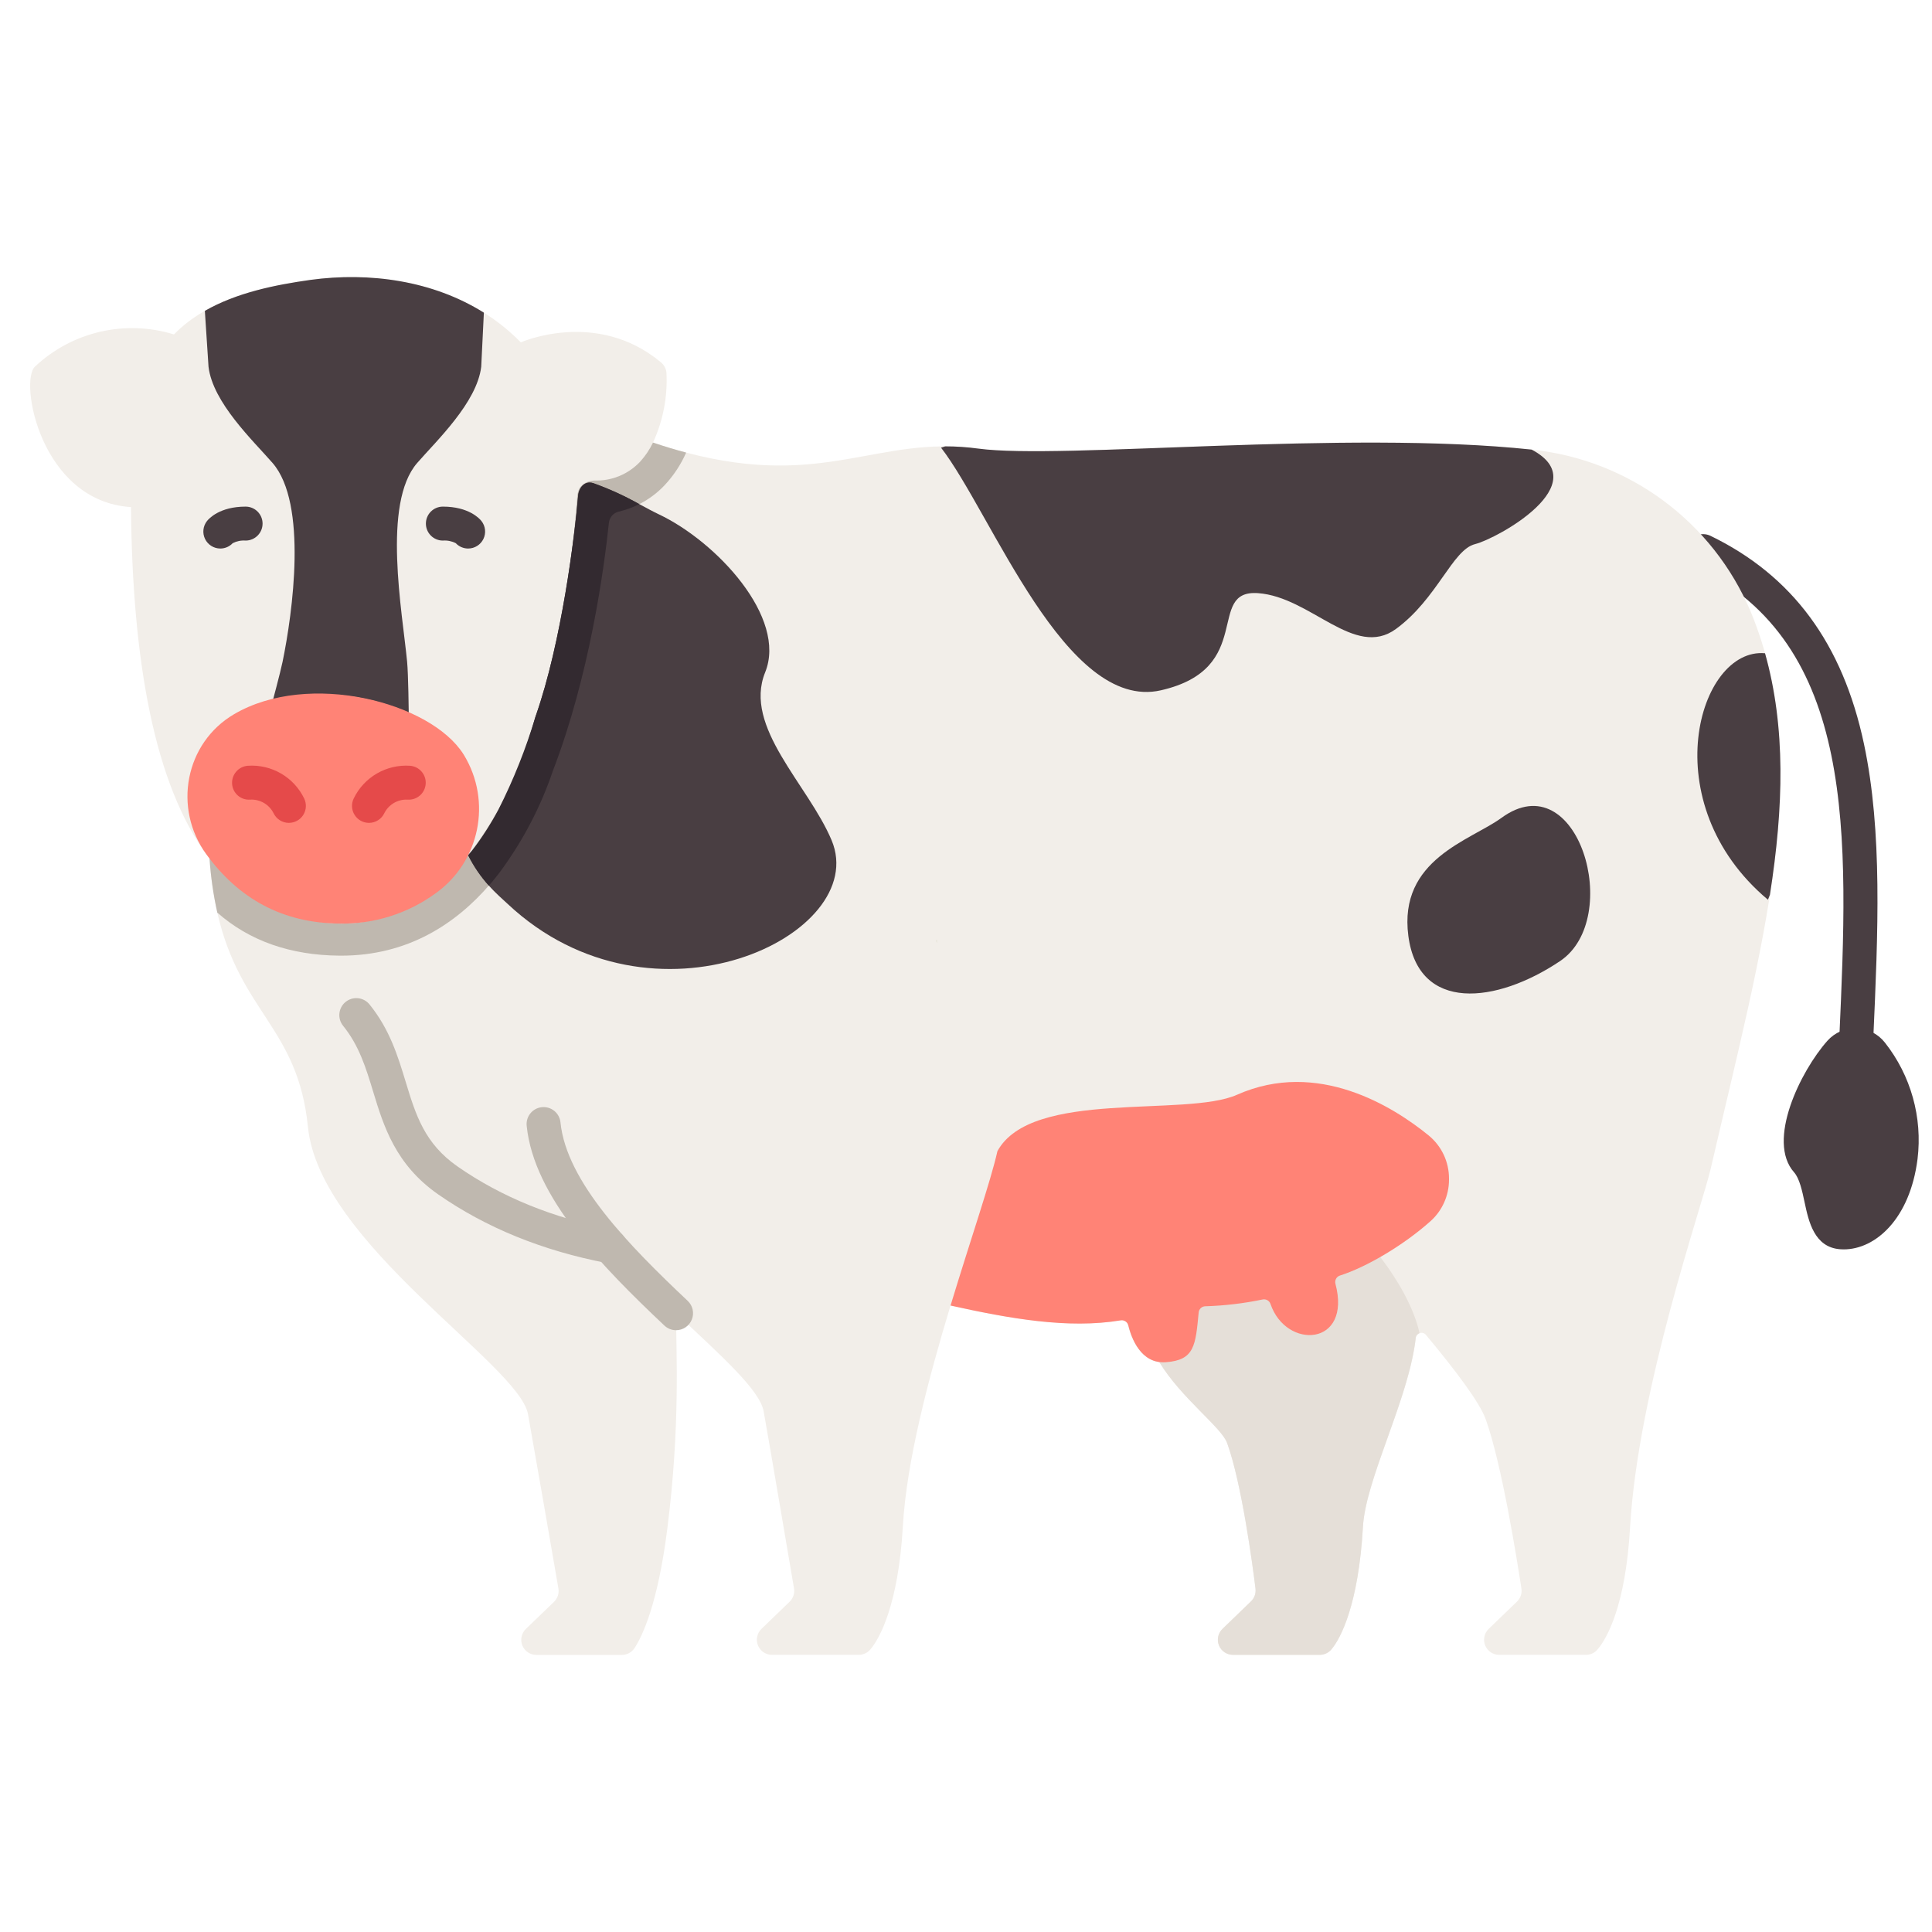
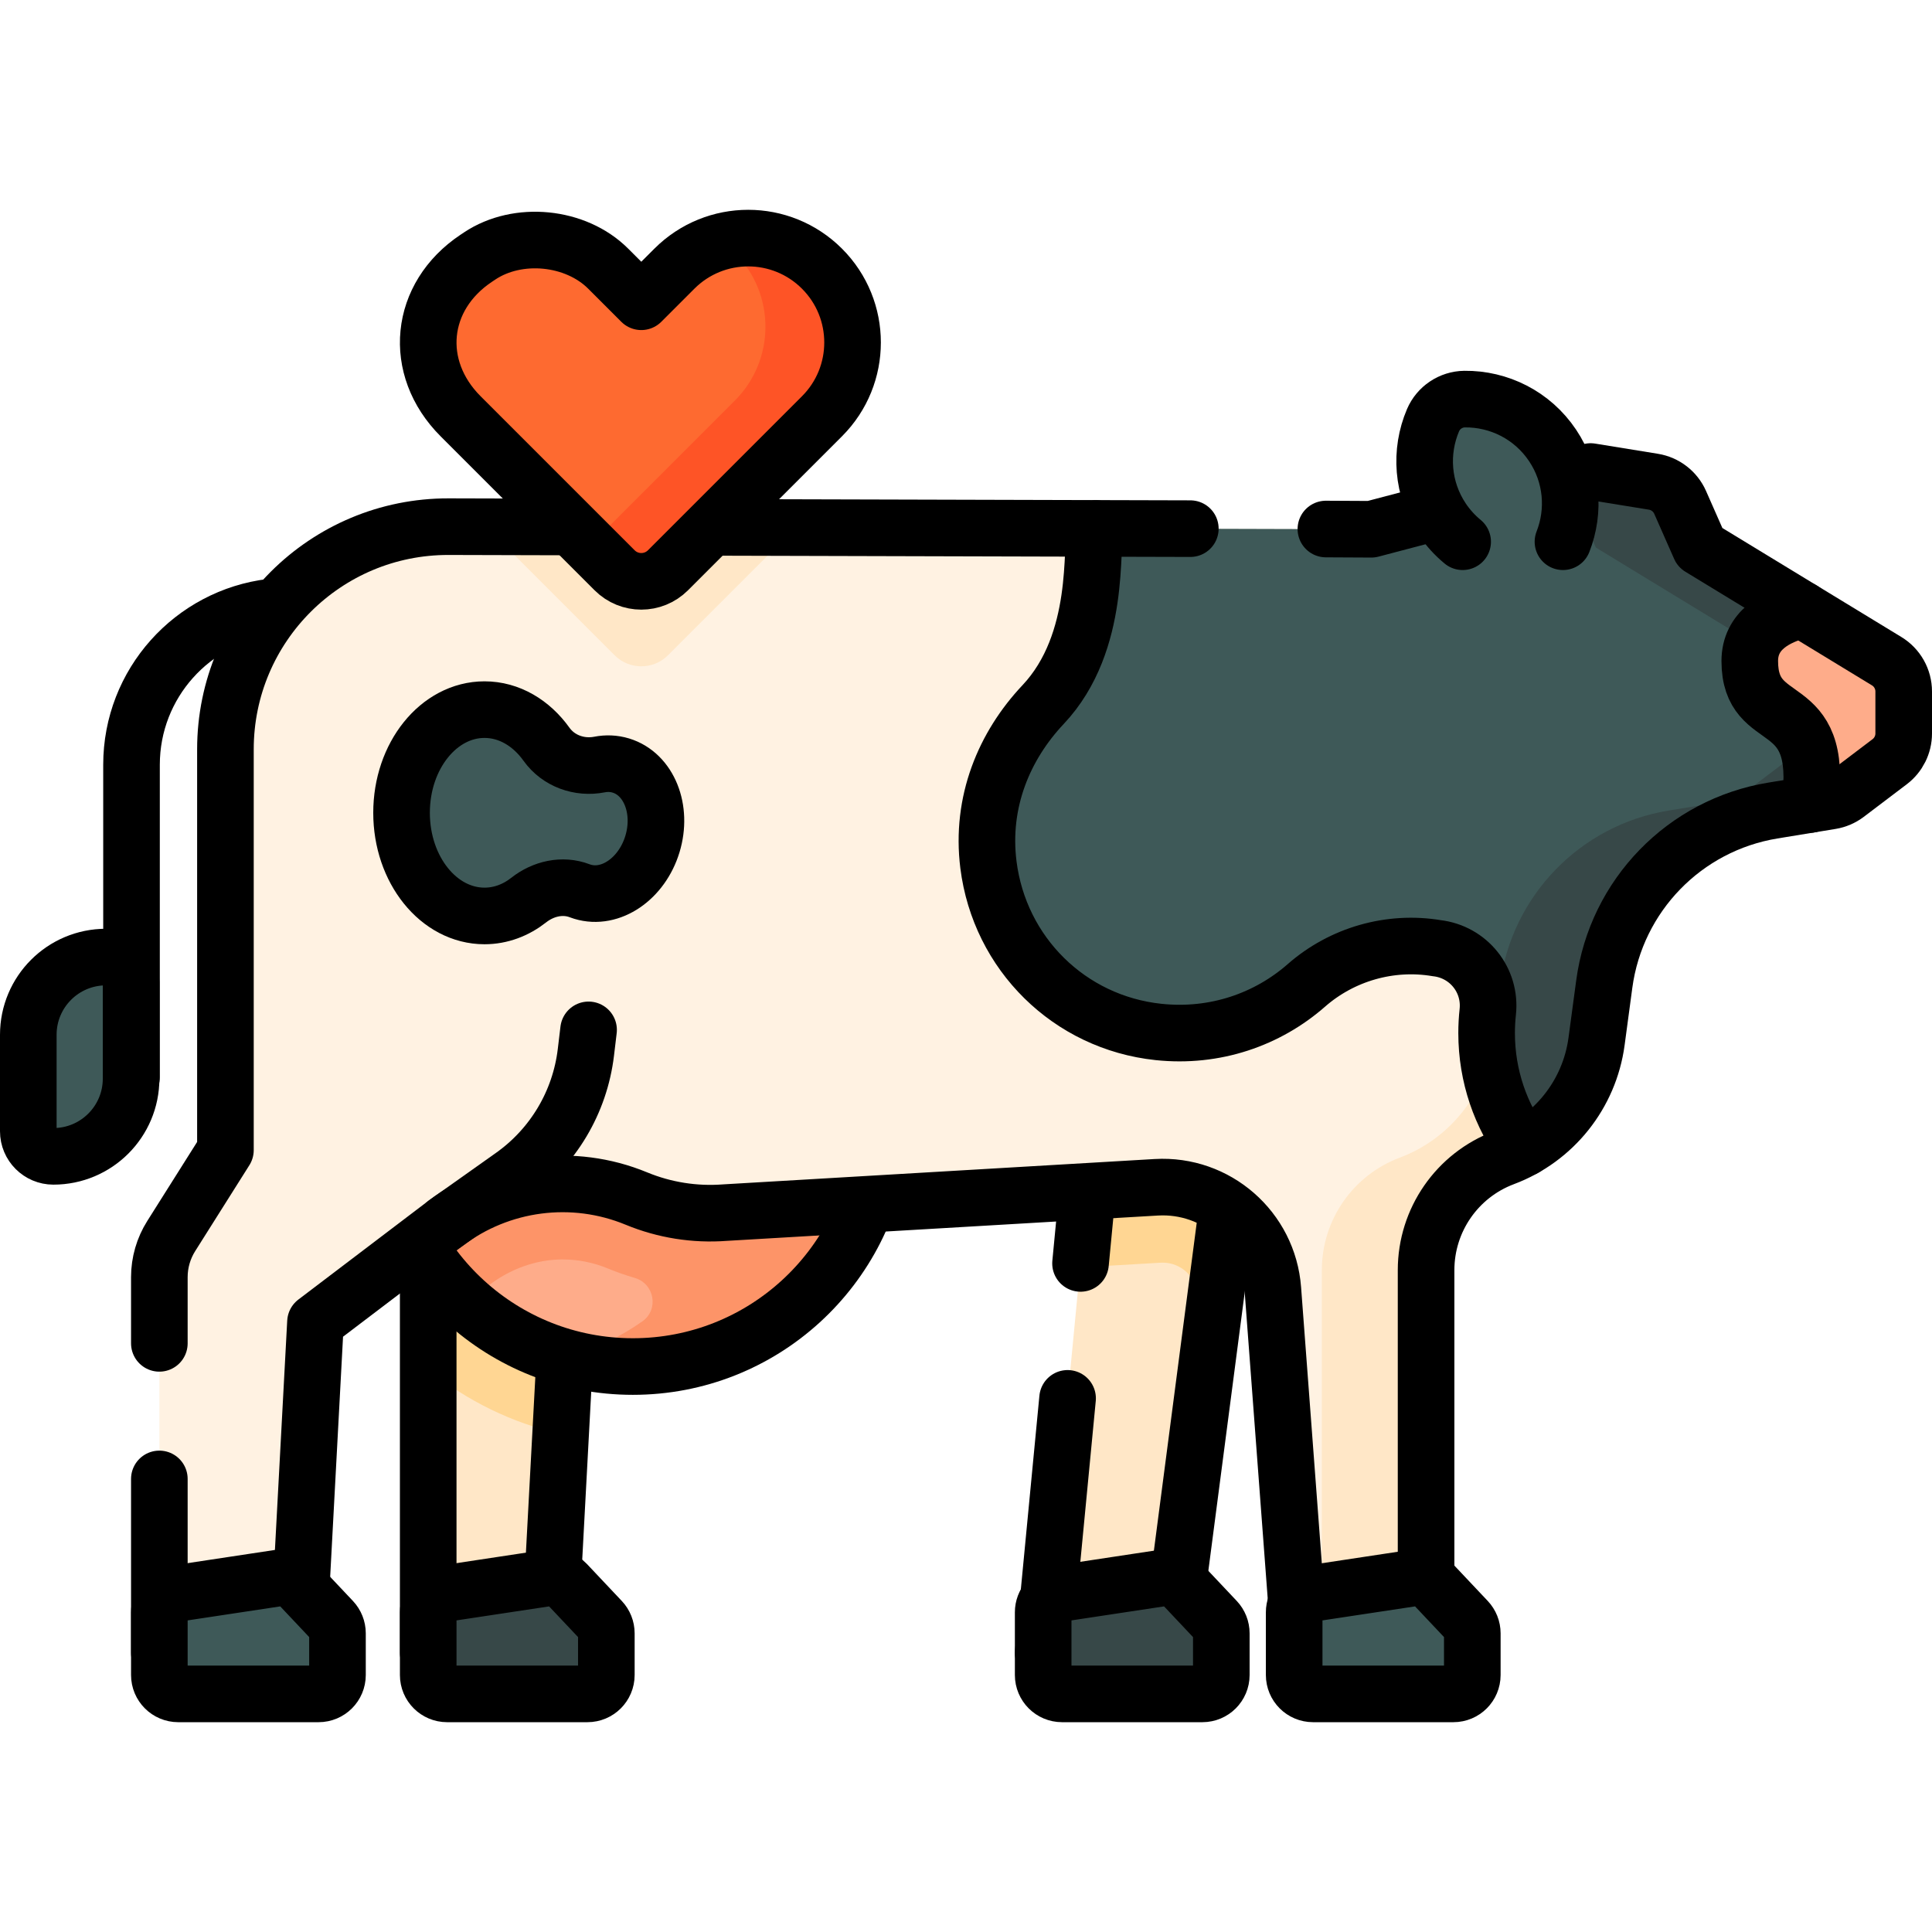
- <svg xmlns="http://www.w3.org/2000/svg" id="Flat" viewBox="0 0 512 512">
-   <path d="m495.98 279.08a5.439 5.439 0 0 0 -8.343-.26c-7.424 8.355-13.373 23.758-8.823 28.871 5.069 5.7 2.876 18.434 9.191 18.891s13.961-6.3 15.7-19.993a36.851 36.851 0 0 0 -7.725-27.509z" fill="#493e42" />
-   <path d="m491.858 281.5c-.067 0-.135 0-.2 0a4.5 4.5 0 0 1 -4.3-4.7l.083-1.851c2.4-53.583 4.674-104.195-38.15-124.893a4.5 4.5 0 0 1 3.916-8.1c21.8 10.535 35.135 28.608 40.776 55.252 4.913 23.2 3.717 49.892 2.45 78.149l-.083 1.85a4.5 4.5 0 0 1 -4.492 4.293z" fill="#493e42" />
-   <path d="m488.612 331.1c-.312 0-.622-.012-.932-.034-6.907-.5-8.375-7.416-9.448-12.466-.628-2.954-1.338-6.3-2.779-7.922-7.379-8.291 1.677-26.812 8.82-34.851a9.939 9.939 0 0 1 15.259.485 41.658 41.658 0 0 1 8.636 30.84c-2.022 15.93-11.199 23.948-19.556 23.948zm-.043-9h.024c3.57 0 9.236-4.964 10.647-16.081a32.2 32.2 0 0 0 -6.811-24.178.886.886 0 0 0 -.693-.346.9.9 0 0 0 -.735.311c-7.534 8.479-10.625 20.868-8.825 22.89 3.026 3.4 4 7.988 4.86 12.035.364 1.703.948 4.469 1.533 5.369z" fill="#493e42" />
-   <path d="m194.785 254.864-.163.473c.447-.102.529-.256.163-.473z" fill="#eae7dc" />
-   <path d="m453.34 309.78c-2.28 9.84-19.26 58.35-21.36 95.06-1.18 20.66-6.13 29.4-8.64 32.32a4 4 0 0 1 -3.03 1.39h-23.01a4 4 0 0 1 -2.78-6.88l7.5-7.23a3.992 3.992 0 0 0 1.17-3.48c-1.13-7.36-5.21-33.14-9.5-44.94-1.6-4.4-7.93-12.83-15.8-22.26a1.5 1.5 0 0 0 -1.71-.45 1.512 1.512 0 0 0 -1 1.28c-1.74 15.92-13.25 37.25-13.98 49.97-1.18 20.65-5.9 29.68-8.41 32.6a4.019 4.019 0 0 1 -3.04 1.39h-23.01a4 4 0 0 1 -2.77-6.88l7.55-7.29a3.989 3.989 0 0 0 1.2-3.35c-.78-6.49-3.71-28.13-7.53-38.64-1.5-4.15-12.19-11.89-17.97-21.44-7.17-.97-8.54-11.35-8.54-11.35a71.32 71.32 0 0 1 -18.52.96c-9.19-.6-18.75-2.47-28.26-4.58-5.84 19.31-11.65 41.2-12.64 58.58-1.19 20.65-6.13 29.68-8.64 32.6a4.019 4.019 0 0 1 -3.04 1.39h-23.01a4 4 0 0 1 -2.77-6.88l7.45-7.19a4 4 0 0 0 1.17-3.56c-1.34-7.74-6.04-35.71-8.05-46.93-1.02-5.67-11.44-14.87-23.21-25.97 0 10.11 1.2 29.51-2.34 57.32-2.51 19.69-6.54 28.16-8.67 31.43a4 4 0 0 1 -3.35 1.8h-22.66a4 4 0 0 1 -2.78-6.88l7.46-7.19a3.993 3.993 0 0 0 1.16-3.56c-1.33-7.74-6.04-34.95-8.05-46.17-2.36-13.14-55.21-45.22-58.32-76.1-2.65-26.45-18-30.32-24.02-56.82a95.447 95.447 0 0 1 -2.06-14.31c-.15-.19-.3-.39-.44-.59-14.21-18.99-20.02-51.93-20.38-92.57h-.02c-23.97-1.52-29.65-33.38-25.41-37.24a37.58 37.58 0 0 1 36.82-8.51c9.28-9.49 23.34-12.65 36.2-14.46 19.69-2.68 41.19 1.7 55.72 16.56 0 0 20.06-8.92 37.11 5.27a4.049 4.049 0 0 1 1.49 2.81 39.324 39.324 0 0 1 -3.57 18.48c.03.01.05.02.08.03q4.56 1.53 8.71 2.62c36.73 9.71 50.76-4.65 77.38-1.06 22.03 2.98 97.31-5.01 146.68.27a70.836 70.836 0 0 1 58.06 42.97c16.97 40.99 3.3 87.53-10.62 147.66z" fill="#f2eee9" />
-   <path d="m248.388 249.9-.055-.9c-.461.1-.414.415.055.9z" fill="#eae7dc" />
-   <g fill="#493e42">
-     <path d="m128.23 82.86-.7 14.33c-1.14 9.5-11.84 19.6-16.97 25.5-9.35 10.75-3.92 39.545-2.67 52.67.321 3.37.431 13.534.431 13.534-10.521-4.52-23.581-6.924-36.251-2.394 0 0 2.241-8.326 2.82-11.14 2.659-12.913 6.69-41.92-2.66-52.67-5.14-5.9-15.84-16-16.97-25.5l-.97-14.81c8.39-4.81 18.53-6.88 28.01-8.21 15.64-2.13 32.41.2 45.93 8.69z" />
-     <path d="m390.89 144.2c-6 1.51-10 14.49-20.96 22.49s-22.54-8.5-36.54-9.5-.5 20-25.75 25.75-44.75-46.8-58.25-64.3l1.09-.35a64.685 64.685 0 0 1 8.74.59c22.03 2.98 97.31-5.01 146.68.27 17.17 9.06-9.01 23.54-15.01 25.05z" />
-     <path d="m469.05 237.12-.53 1.32c-30.54-25.64-18.43-66.93-.77-65.32 5.53 19.68 4.93 40.74 1.3 64z" />
-     <path d="m397.893 216.751c20.291-14.824 32.423 26.609 15.545 37.942s-37.545 13.667-40.211-6.667 16.438-25.264 24.666-31.275z" />
-     <path d="m124.062 145.365a4.5 4.5 0 0 1 -3.278-1.414 6.339 6.339 0 0 0 -3.418-.693 4.5 4.5 0 0 1 0-9c6.866 0 9.723 3.182 10.227 3.82a4.5 4.5 0 0 1 -3.531 7.287z" />
-     <path d="m58.386 145.365a4.5 4.5 0 0 1 -3.531-7.287c.5-.638 3.361-3.82 10.228-3.82a4.5 4.5 0 0 1 0 9 6.344 6.344 0 0 0 -3.419.693 4.493 4.493 0 0 1 -3.278 1.414z" />
+ <svg xmlns="http://www.w3.org/2000/svg" version="1.1" id="svg7281" xml:space="preserve" width="682.667" height="682.667" viewBox="0 0 682.667 682.667">
+   <defs id="defs7285">
+     <clipPath clipPathUnits="userSpaceOnUse" id="clipPath7299">
+       <path d="M 0,512 H 512 V 0 H 0 Z" id="path7297" />
+     </clipPath>
+   </defs>
+   <g id="g7287" transform="matrix(1.333333,0,0,-1.333333,0,682.6667)">
+     <g id="g7289" transform="translate(205.6968,203.8096)">
+       <path d="m 0,0 -55.537,-42.183 -1.591,-29.649 -3.103,-57.999 H -92.214 V -24.364 L -76.848,0 Z" style="fill:#ffe7c7;fill-opacity:1;fill-rule:nonzero;stroke:none" id="path7291" />
+     </g>
+     <g id="g7293">
+       <g id="g7295" clip-path="url(#clipPath7299)">
+         <g id="g7301" transform="translate(205.6968,203.8096)">
+           <path d="m 0,0 -55.537,-42.183 -1.591,-29.649 c -12.793,2.912 -24.795,8.728 -35.086,17.107 v 30.361 L -76.848,0 Z" style="fill:#ffd693;fill-opacity:1;fill-rule:nonzero;stroke:none" id="path7303" />
+         </g>
+         <g id="g7305" transform="translate(128.8472,203.8076)">
+           <path d="M 0,0 -15.367,-24.362 V -129.829 H 16.614 L 21.312,-42.178 76.851,0 Z" style="fill:none;stroke:#000000;stroke-width:15;stroke-linecap:round;stroke-linejoin:round;stroke-miterlimit:10;stroke-dasharray:none;stroke-opacity:1" id="path7307" />
+         </g>
+         <g id="g7309" transform="translate(102.0239,209.4736)">
+           <path d="m 0,0 c 3.213,-33.456 31.394,-59.619 65.692,-59.619 34.298,0 62.478,26.163 65.691,59.619 z" style="fill:#feac8a;fill-opacity:1;fill-rule:nonzero;stroke:none" id="path7311" />
+         </g>
+         <g id="g7313" transform="translate(102.0215,209.4756)">
+           <path d="m 0,0 c 1.622,-16.887 9.6,-31.912 21.522,-42.653 l 6.11,4.638 c 5.571,4.228 12.327,6.745 19.321,6.773 4.147,0.016 8.204,-0.784 12.037,-2.362 2.373,-0.981 4.784,-1.828 7.226,-2.541 5.199,-1.516 6.436,-8.379 2.008,-11.496 -6.069,-4.27 -12.888,-7.543 -20.225,-9.577 5.626,-1.561 11.562,-2.402 17.698,-2.402 34.295,0 62.473,26.166 65.686,59.62 z" style="fill:#fd9468;fill-opacity:1;fill-rule:nonzero;stroke:none" id="path7315" />
+         </g>
+         <g id="g7317" transform="translate(102.0239,209.4736)">
+           <path d="m 0,0 c 3.213,-33.456 31.394,-59.619 65.692,-59.619 34.298,0 62.478,26.163 65.691,59.619" style="fill:none;stroke:#000000;stroke-width:15;stroke-linecap:round;stroke-linejoin:round;stroke-miterlimit:10;stroke-dasharray:none;stroke-opacity:1" id="path7319" />
+         </g>
+         <g id="g7321" transform="translate(327.6089,210.1562)">
+           <path d="M 0,0 -17.788,-136.178 H -51.156 L -38.097,0 Z" style="fill:#ffe7c7;fill-opacity:1;fill-rule:nonzero;stroke:none" id="path7323" />
+         </g>
+         <g id="g7325" transform="translate(327.6104,210.1562)">
+           <path d="m 0,0 -8.479,-64.905 -1.771,23.584 c -0.361,4.795 -4.405,8.548 -9.2,8.548 -0.19,0 -0.38,0 -0.571,-0.01 L -41.362,-34.034 -38.099,0 Z" style="fill:#ffd693;fill-opacity:1;fill-rule:nonzero;stroke:none" id="path7327" />
+         </g>
+         <g id="g7329" transform="translate(282.9204,141.4189)">
+           <path d="M 0,0 -6.467,-67.44 H 26.9 L 44.688,68.737 H 6.592 L 3.43,35.763" style="fill:none;stroke:#000000;stroke-width:15;stroke-linecap:round;stroke-linejoin:round;stroke-miterlimit:10;stroke-dasharray:none;stroke-opacity:1" id="path7331" />
+         </g>
+         <g id="g7333" transform="translate(504.5,328.748)">
+           <path d="m 0,0 v -11.12 c 0,-2.95 -1.38,-5.72 -3.72,-7.49 l -11.38,-8.63 c -1.22,-0.92 -2.65,-1.53 -4.16,-1.78 l -15.42,-2.53 c -23.38,-3.84 -41.51,-22.5 -44.67,-45.99 l -2.05,-15.21 c -0.94,-7 -3.76,-13.46 -8.01,-18.79 -4.24,-5.32 -9.91,-9.52 -16.52,-12 -12.42,-4.66 -20.64,-16.54 -20.64,-29.8 v -101.43 h -33.37 l -7.24,96.35 c -1.2,15.941 -14.95,27.97 -30.9,27.03 l -114.3,-6.72 c -1.3,-0.1 -2.6,-0.15 -3.9,-0.15 -6.7,0 -13.35,1.32 -19.57,3.88 -16.82,6.95 -36.07,4.45 -50.57,-6.56 l -34.47,-26.18 -4.7,-87.65 h -36.68 v 99.57 c 0,3.85 1.09,7.63 3.15,10.89 l 14.36,22.77 v 106.2 c 0,32.66 26.53,59.111 59.19,59.02 l 9.9,-0.03 82.02,-0.23 152.56,-0.43 58.13,15.3 16.63,-2.7 c 3.14,-0.51 5.81,-2.569 7.09,-5.48 L -53.97,38.15 -4.51,8.03 C -1.71,6.32 0,3.28 0,0" style="fill:#fff2e2;fill-opacity:1;fill-rule:nonzero;stroke:none" id="path7335" />
+         </g>
+         <g id="g7337" transform="translate(210.8501,372.168)">
+           <path d="m 0,0 -33.83,-33.82 c -3.9,-3.909 -10.23,-3.909 -14.14,0 L -82.02,0.23 Z" style="fill:#ffe7c7;fill-opacity:1;fill-rule:nonzero;stroke:none" id="path7339" />
+         </g>
+         <g id="g7341" transform="translate(504.5,328.7471)">
+           <path d="m 0,0 v -11.121 c 0,-2.943 -1.381,-5.716 -3.724,-7.488 l -11.381,-8.629 c -1.222,-0.921 -2.643,-1.532 -4.155,-1.782 l -15.415,-2.532 c -23.384,-3.834 -41.522,-22.503 -44.676,-45.987 l -2.042,-15.205 c -0.94,-7.007 -3.774,-13.464 -8.018,-18.789 -4.244,-5.325 -9.91,-9.52 -16.517,-12.002 -12.422,-4.665 -20.64,-16.537 -20.64,-29.801 v -101.433 h -27.629 v 101.433 c 0,13.264 8.229,25.136 20.652,29.801 6.616,2.482 12.272,6.677 16.516,12.002 4.245,5.325 7.068,11.782 8.008,18.789 l 2.052,15.205 c 3.154,23.484 21.282,42.153 44.666,45.987 l 15.426,2.532 c 1.511,0.25 2.932,0.861 4.154,1.782 l 11.381,8.629 c 2.342,1.772 3.724,4.545 3.724,7.488 V 0 c 0,3.283 -1.712,6.326 -4.515,8.028 l -49.45,30.12 -5.275,11.962 c -1.231,2.774 -3.724,4.786 -6.687,5.396 l 10.591,2.783 16.627,-2.703 c 3.133,-0.51 5.806,-2.572 7.087,-5.476 L -53.965,38.148 -4.504,8.028 C -1.712,6.326 0,3.283 0,0" style="fill:#ffe7c7;fill-opacity:1;fill-rule:nonzero;stroke:none" id="path7343" />
+         </g>
+         <g id="g7345" transform="translate(504.5,328.7471)">
+           <path d="m 0,0 v -11.121 c 0,-2.943 -1.381,-5.716 -3.724,-7.488 l -11.381,-8.629 c -1.222,-0.921 -2.643,-1.532 -4.155,-1.782 l -15.416,-2.53 c -23.384,-3.837 -41.516,-22.503 -44.673,-45.989 l -2.044,-15.205 c -0.94,-7.007 -3.774,-13.464 -8.018,-18.789 -3.023,-3.794 -6.767,-7.008 -11.051,-9.44 -6.327,8.498 -10.07,19.039 -10.07,30.451 0,1.785 0.092,3.548 0.271,5.287 0.868,8.401 -4.888,16.032 -13.255,17.181 l -0.649,0.089 c -12.551,1.725 -25.087,-2.258 -34.747,-10.454 -10.202,-8.657 -23.851,-13.373 -38.599,-11.805 -23.6,2.509 -42.078,20.757 -45.043,44.304 -2.096,16.646 4.198,31.541 14.478,42.442 15.722,16.671 12.417,42.417 13.949,46.682 l 73.044,-0.211 58.129,15.296 16.627,-2.703 c 3.133,-0.51 5.806,-2.572 7.087,-5.476 L -53.965,38.148 -4.504,8.028 C -1.712,6.326 0,3.283 0,0" style="fill:#3e5958;fill-opacity:1;fill-rule:nonzero;stroke:none" id="path7347" />
+         </g>
+         <g id="g7349" transform="translate(504.5,328.7471)">
+           <path d="m 0,0 v -11.121 c 0,-2.943 -1.381,-5.716 -3.724,-7.488 l -11.381,-8.629 c -1.222,-0.921 -2.643,-1.532 -4.155,-1.782 l -15.415,-2.532 c -23.384,-3.834 -41.513,-22.503 -44.676,-45.987 l -2.042,-15.205 c -0.94,-7.007 -3.774,-13.464 -8.018,-18.789 -3.023,-3.794 -6.767,-7.008 -11.051,-9.44 -4.975,6.677 -8.349,14.624 -9.559,23.264 0.44,1.621 0.77,3.272 1,4.965 l 2.052,15.205 c 3.154,23.484 21.282,42.153 44.666,45.987 l 15.426,2.532 c 1.511,0.25 2.932,0.861 4.154,1.782 l 11.381,8.629 c 2.342,1.772 3.724,4.545 3.724,7.488 V 0 c 0,3.283 -1.712,6.326 -4.515,8.028 l -49.45,30.12 -5.275,11.962 c -1.231,2.774 -3.714,4.786 -6.677,5.396 l 10.581,2.783 16.627,-2.703 c 3.133,-0.51 5.806,-2.572 7.087,-5.476 L -53.965,38.148 -4.504,8.028 C -1.712,6.326 0,3.283 0,0" style="fill:#374848;fill-opacity:1;fill-rule:nonzero;stroke:none" id="path7351" />
+         </g>
+         <g id="g7353" transform="translate(504.5,328.7471)">
+           <path d="m 0,0 v -11.121 c 0,-2.943 -1.381,-5.716 -3.724,-7.488 l -11.381,-8.629 c -1.222,-0.921 -2.643,-1.532 -4.155,-1.782 l -5.615,-0.92 c 3.964,29.799 -15.917,19.139 -15.917,38.028 0,8.038 6.777,11.822 13.895,13.574 L -4.504,8.028 C -1.712,6.326 0,3.283 0,0" style="fill:#feac8a;fill-opacity:1;fill-rule:nonzero;stroke:none" id="path7355" />
+         </g>
+         <g id="g7357" transform="translate(479.625,298.8066)">
+           <path d="m 0,0 c 3.964,29.8 -15.917,19.14 -15.917,38.028 0,8.038 6.777,11.823 13.895,13.575" style="fill:none;stroke:#000000;stroke-width:15;stroke-linecap:round;stroke-linejoin:round;stroke-miterlimit:10;stroke-dasharray:none;stroke-opacity:1" id="path7359" />
+         </g>
+         <g id="g7361" transform="translate(42.229,120.0693)">
+           <path d="m 0,0 v -46.091 h 36.679 l 4.698,87.652 34.477,26.182 c 14.497,11.009 33.744,13.506 50.57,6.561 h 10e-4 c 7.42,-3.064 15.457,-4.341 23.462,-3.731 l 114.302,6.715 c 15.951,0.937 29.706,-11.092 30.902,-27.025 l 7.239,-96.354 h 33.368 V 55.338 c 0,13.265 8.226,25.139 20.644,29.8 13.225,4.963 22.651,16.795 24.533,30.794 l 2.044,15.208 c 3.158,23.485 21.289,42.15 44.674,45.987 l 15.421,2.53 c 1.509,0.248 2.935,0.861 4.153,1.783 l 11.383,8.626 c 2.344,1.777 3.721,4.547 3.721,7.489 v 11.128 c 0,3.278 -1.709,6.319 -4.509,8.024 l -49.457,30.12 -5.275,11.958 c -1.283,2.91 -3.951,4.973 -7.09,5.483 l -16.628,2.701 -58.128,-15.299 -12.037,0.062" style="fill:none;stroke:#000000;stroke-width:15;stroke-linecap:round;stroke-linejoin:round;stroke-miterlimit:10;stroke-dasharray:none;stroke-opacity:1" id="path7363" />
+         </g>
+         <g id="g7365" transform="translate(315.4497,371.9033)">
+           <path d="m 0,0 -196.524,0.526 c -32.661,0.093 -59.185,-26.358 -59.185,-59.018 v -106.205 l -14.363,-22.77 c -2.057,-3.261 -3.149,-7.037 -3.149,-10.892 v -17.548" style="fill:none;stroke:#000000;stroke-width:15;stroke-linecap:round;stroke-linejoin:round;stroke-miterlimit:10;stroke-dasharray:none;stroke-opacity:1" id="path7367" />
+         </g>
+         <g id="g7369" transform="translate(411.4551,393.9531)">
+           <path d="m 0,0 c 5.399,-8.065 5.999,-17.941 2.46,-26.249 -1.424,-3.344 -4.727,-5.554 -8.361,-5.596 -9.032,-0.102 -17.932,4.21 -23.332,12.278 -5.4,8.066 -5.995,17.939 -2.457,26.249 1.424,3.344 4.726,5.555 8.36,5.598 C -14.301,12.385 -5.399,8.066 0,0" style="fill:#3e5958;fill-opacity:1;fill-rule:nonzero;stroke:none" id="path7371" />
+         </g>
+         <g id="g7373" transform="translate(414.2007,368.4346)">
+           <path d="m 0,0 c 3.202,8.151 2.497,17.687 -2.746,25.519 -5.399,8.066 -14.301,12.384 -23.329,12.28 -3.634,-0.043 -6.937,-2.254 -8.361,-5.599 -3.538,-8.309 -2.942,-18.182 2.457,-26.249 1.539,-2.298 3.367,-4.28 5.396,-5.951" style="fill:none;stroke:#000000;stroke-width:15;stroke-linecap:round;stroke-linejoin:round;stroke-miterlimit:10;stroke-dasharray:none;stroke-opacity:1" id="path7375" />
+         </g>
+         <g id="g7377" transform="translate(71.873,351.1211)">
+           <path d="m 0,0 c -20.856,-2.511 -37.02,-20.268 -37.02,-41.801 v -82.828" style="fill:none;stroke:#000000;stroke-width:15;stroke-linecap:round;stroke-linejoin:round;stroke-miterlimit:10;stroke-dasharray:none;stroke-opacity:1" id="path7379" />
+         </g>
+         <g id="g7381" transform="translate(14.1494,205.5566)">
+           <path d="m 0,0 v 0 c -3.672,0 -6.649,2.978 -6.649,6.649 v 25.573 c 0,11.372 9.219,20.591 20.591,20.591 3.672,0 6.649,-2.977 6.649,-6.649 V 20.592 C 20.591,9.219 11.372,0 0,0" style="fill:#3e5958;fill-opacity:1;fill-rule:nonzero;stroke:none" id="path7383" />
+         </g>
+         <g id="g7385" transform="translate(14.1494,205.5566)">
+           <path d="m 0,0 v 0 c -3.672,0 -6.649,2.978 -6.649,6.649 v 25.573 c 0,11.372 9.219,20.591 20.591,20.591 3.672,0 6.649,-2.977 6.649,-6.649 V 20.592 C 20.591,9.219 11.372,0 0,0 Z" style="fill:none;stroke:#000000;stroke-width:15;stroke-linecap:round;stroke-linejoin:round;stroke-miterlimit:10;stroke-dasharray:none;stroke-opacity:1" id="path7387" />
+         </g>
+         <g id="g7389" transform="translate(404.0381,207.7744)">
+           <path d="m 0,0 c -6.327,8.498 -10.07,19.039 -10.07,30.45 0,1.889 0.103,3.753 0.303,5.588 0.921,8.424 -5.087,15.925 -13.504,16.91 -0.009,10e-4 -0.016,0.002 -0.022,0.003 -12.361,2.068 -25.112,-1.602 -34.537,-9.862 -10.262,-8.995 -24.162,-13.938 -39.207,-12.342 -23.605,2.505 -42.089,20.755 -45.055,44.306 -2.096,16.645 4.197,31.541 14.478,42.442 15.722,16.671 12.417,42.417 13.948,46.682" style="fill:none;stroke:#000000;stroke-width:15;stroke-linecap:round;stroke-linejoin:round;stroke-miterlimit:10;stroke-dasharray:none;stroke-opacity:1" id="path7391" />
+         </g>
+         <g id="g7393" transform="translate(164.5391,309.123)">
+           <path d="m 0,0 c -1.866,0.567 -3.786,0.634 -5.659,0.268 -5.34,-1.041 -10.883,0.942 -14.046,5.367 -4.026,5.634 -9.897,9.183 -16.435,9.183 -12.142,0 -21.984,-12.24 -21.984,-27.339 0,-15.099 9.842,-27.338 21.984,-27.338 4.312,0 8.332,1.545 11.725,4.213 3.84,3.02 8.928,4.206 13.492,2.462 0.247,-0.093 0.499,-0.179 0.755,-0.257 7.425,-2.258 15.721,3.397 18.529,12.631 C 11.169,-11.574 7.426,-2.258 0,0" style="fill:#3e5958;fill-opacity:1;fill-rule:nonzero;stroke:none" id="path7395" />
+         </g>
+         <g id="g7397" transform="translate(164.5391,309.123)">
+           <path d="m 0,0 c -1.866,0.567 -3.786,0.634 -5.659,0.268 -5.34,-1.041 -10.883,0.942 -14.046,5.367 -4.026,5.634 -9.897,9.183 -16.435,9.183 -12.142,0 -21.984,-12.24 -21.984,-27.339 0,-15.099 9.842,-27.338 21.984,-27.338 4.312,0 8.332,1.545 11.725,4.213 3.84,3.02 8.928,4.206 13.492,2.462 0.247,-0.093 0.499,-0.179 0.755,-0.257 7.425,-2.258 15.721,3.397 18.529,12.631 C 11.169,-11.574 7.426,-2.258 0,0 Z" style="fill:none;stroke:#000000;stroke-width:15;stroke-linecap:round;stroke-linejoin:round;stroke-miterlimit:10;stroke-dasharray:none;stroke-opacity:1" id="path7399" />
+         </g>
+         <g id="g7401" transform="translate(113.4805,84.7256)">
+           <path d="m 0,0 v -16.619 c 0,-2.765 2.241,-5.005 5.005,-5.005 h 37.196 c 2.764,0 5.005,2.24 5.005,5.005 v 11.045 c 0,1.276 -0.488,2.505 -1.364,3.434 l -9.245,9.8 C 35.471,8.854 33.831,9.42 32.208,9.175 L 4.257,4.949 C 1.809,4.579 0,2.476 0,0" style="fill:#374848;fill-opacity:1;fill-rule:nonzero;stroke:none" id="path7403" />
+         </g>
+         <g id="g7405" transform="translate(113.4805,84.7256)">
+           <path d="m 0,0 v -16.619 c 0,-2.765 2.241,-5.005 5.005,-5.005 h 37.196 c 2.764,0 5.005,2.24 5.005,5.005 v 11.045 c 0,1.276 -0.488,2.505 -1.364,3.434 l -9.245,9.8 C 35.471,8.854 33.831,9.42 32.208,9.175 L 4.257,4.949 C 1.809,4.579 0,2.476 0,0 Z" style="fill:none;stroke:#000000;stroke-width:15;stroke-linecap:round;stroke-linejoin:round;stroke-miterlimit:10;stroke-dasharray:none;stroke-opacity:1" id="path7407" />
+         </g>
+         <g id="g7409" transform="translate(342.9702,84.7256)">
+           <path d="m 0,0 v -16.619 c 0,-2.765 2.241,-5.005 5.005,-5.005 h 37.196 c 2.764,0 5.005,2.24 5.005,5.005 v 11.045 c 0,1.276 -0.488,2.505 -1.364,3.434 l -9.245,9.8 C 35.471,8.854 33.831,9.42 32.208,9.175 L 4.257,4.949 C 1.809,4.579 0,2.476 0,0" style="fill:#3e5958;fill-opacity:1;fill-rule:nonzero;stroke:none" id="path7411" />
+         </g>
+         <g id="g7413" transform="translate(342.9702,84.7256)">
+           <path d="m 0,0 v -16.619 c 0,-2.765 2.241,-5.005 5.005,-5.005 h 37.196 c 2.764,0 5.005,2.24 5.005,5.005 v 11.045 c 0,1.276 -0.488,2.505 -1.364,3.434 l -9.245,9.8 C 35.471,8.854 33.831,9.42 32.208,9.175 L 4.257,4.949 C 1.809,4.579 0,2.476 0,0 Z" style="fill:none;stroke:#000000;stroke-width:15;stroke-linecap:round;stroke-linejoin:round;stroke-miterlimit:10;stroke-dasharray:none;stroke-opacity:1" id="path7415" />
+         </g>
+         <g id="g7417" transform="translate(276.4531,84.7256)">
+           <path d="m 0,0 v -16.619 c 0,-2.765 2.241,-5.005 5.005,-5.005 h 37.196 c 2.764,0 5.005,2.24 5.005,5.005 v 11.045 c 0,1.276 -0.488,2.505 -1.364,3.434 l -9.244,9.8 c -1.126,1.194 -2.766,1.76 -4.39,1.515 L 4.257,4.949 C 1.81,4.579 0,2.476 0,0" style="fill:#374848;fill-opacity:1;fill-rule:nonzero;stroke:none" id="path7419" />
+         </g>
+         <g id="g7421" transform="translate(276.4531,84.7256)">
+           <path d="m 0,0 v -16.619 c 0,-2.765 2.241,-5.005 5.005,-5.005 h 37.196 c 2.764,0 5.005,2.24 5.005,5.005 v 11.045 c 0,1.276 -0.488,2.505 -1.364,3.434 l -9.244,9.8 c -1.126,1.194 -2.766,1.76 -4.39,1.515 L 4.257,4.949 C 1.81,4.579 0,2.476 0,0 Z" style="fill:none;stroke:#000000;stroke-width:15;stroke-linecap:round;stroke-linejoin:round;stroke-miterlimit:10;stroke-dasharray:none;stroke-opacity:1" id="path7423" />
+         </g>
+         <g id="g7425" transform="translate(42.229,84.7256)">
+           <path d="m 0,0 v -16.619 c 0,-2.765 2.241,-5.005 5.005,-5.005 h 37.196 c 2.764,0 5.005,2.24 5.005,5.005 v 11.045 c 0,1.276 -0.488,2.505 -1.364,3.434 l -9.244,9.8 c -1.127,1.194 -2.766,1.76 -4.39,1.515 L 4.257,4.949 C 1.81,4.579 0,2.476 0,0" style="fill:#3e5958;fill-opacity:1;fill-rule:nonzero;stroke:none" id="path7427" />
+         </g>
+         <g id="g7429" transform="translate(42.229,84.7256)">
+           <path d="m 0,0 v -16.619 c 0,-2.765 2.241,-5.005 5.005,-5.005 h 37.196 c 2.764,0 5.005,2.24 5.005,5.005 v 11.045 c 0,1.276 -0.488,2.505 -1.364,3.434 l -9.244,9.8 c -1.127,1.194 -2.766,1.76 -4.39,1.515 L 4.257,4.949 C 1.81,4.579 0,2.476 0,0 Z" style="fill:none;stroke:#000000;stroke-width:15;stroke-linecap:round;stroke-linejoin:round;stroke-miterlimit:10;stroke-dasharray:none;stroke-opacity:1" id="path7431" />
+         </g>
+         <g id="g7433" transform="translate(118.0825,187.8125)">
+           <path d="m 0,0 17.711,12.557 c 10.821,7.672 17.894,19.562 19.471,32.734 l 0.714,5.969" style="fill:none;stroke:#000000;stroke-width:15;stroke-linecap:round;stroke-linejoin:round;stroke-miterlimit:10;stroke-dasharray:none;stroke-opacity:1" id="path7435" />
+         </g>
+         <g id="g7437" transform="translate(217.8354,401.6826)">
+           <path d="m 0,0 c 10.802,10.801 10.802,28.313 0,39.115 -10.801,10.802 -28.314,10.802 -39.115,0 l -8.769,-8.769 -8.77,8.769 c -8.605,8.606 -23.93,10.123 -34.056,3.372 L -91.622,41.88 C -106.811,31.754 -108.677,12.908 -95.769,0 l 40.813,-40.813 c 3.906,-3.906 10.237,-3.906 14.143,0 z" style="fill:#fe6a30;fill-opacity:1;fill-rule:nonzero;stroke:none" id="path7439" />
+         </g>
+         <g id="g7441" transform="translate(217.8398,401.6777)">
+           <path d="m 0,0 -40.82,-40.81 c -3.9,-3.9 -10.23,-3.9 -14.14,0 l -6.56,6.56 38.43,38.42 c 10.8,10.801 10.8,28.32 0,39.12 -1.12,1.12 -2.32,2.13 -3.57,3 2.33,0.62 4.71,0.931 7.1,0.931 7.08,0 14.16,-2.7 19.56,-8.101 C 10.8,28.32 10.8,10.811 0,0" style="fill:#fe5426;fill-opacity:1;fill-rule:nonzero;stroke:none" id="path7443" />
+         </g>
+         <g id="g7445" transform="translate(217.8354,401.6826)">
+           <path d="m 0,0 c 10.802,10.801 10.802,28.313 0,39.115 -10.801,10.802 -28.314,10.802 -39.115,0 l -8.769,-8.769 -8.77,8.769 c -8.605,8.606 -23.93,10.123 -34.056,3.372 L -91.622,41.88 C -106.811,31.754 -108.677,12.908 -95.769,0 l 40.813,-40.813 c 3.906,-3.906 10.237,-3.906 14.143,0 z" style="fill:none;stroke:#000000;stroke-width:15;stroke-linecap:round;stroke-linejoin:round;stroke-miterlimit:10;stroke-dasharray:none;stroke-opacity:1" id="path7447" />
+         </g>
+       </g>
+     </g>
  </g>
-   <path d="m161.665 334.8a4.487 4.487 0 0 1 -.85-.081c-17-3.248-32.038-9.371-44.7-18.2-11.35-7.911-14.472-18.173-17.226-27.228-1.906-6.267-3.707-12.186-7.964-17.444a4.5 4.5 0 0 1 7-5.663c5.361 6.623 7.5 13.671 9.578 20.487 2.667 8.766 4.969 16.336 13.762 22.464 11.622 8.1 25.5 13.734 41.247 16.743a4.5 4.5 0 0 1 -.839 8.921z" fill="#bfb8af" />
-   <path d="m179.163 352.519a4.483 4.483 0 0 1 -3.088-1.228c-16.664-15.728-34.6-34.086-36.5-52.95a4.5 4.5 0 0 1 8.955-.9c1.588 15.782 18.239 32.693 33.722 47.306a4.5 4.5 0 0 1 -3.089 7.773z" fill="#bfb8af" />
-   <path d="m173.05 117.29a21.125 21.125 0 0 1 -3.4 5.05 15.871 15.871 0 0 1 -12.19 5c-.1 0-.6.05-.75.08a4.869 4.869 0 0 0 -2.991 1.752 5.329 5.329 0 0 0 -.749 2.358c-.058.564-2.8 50.379-20.9 83.062-7.357 13.29-20.79 30.169-41.614 30.169-13.756-.11-25.986-7.331-33.406-16.971-.67-.87-1.67-.44-1.52-.25a95.447 95.447 0 0 0 2.06 14.31c8.46 7.47 19.32 11.3 32.38 11.41h.45c17.624 0 30.34-8.4 39.34-18.818.269-.21 2.177-2.584 2.872-3.544a98.282 98.282 0 0 0 13.919-26.7c9.674-25.2 13.516-53.3 14.821-65.685a3.4 3.4 0 0 1 2.631-2.93 24.416 24.416 0 0 0 12.187-7.061 30.8 30.8 0 0 0 5.65-8.58c-2.77-.732-5.75-1.632-8.79-2.652z" fill="#bfb8af" />
-   <path d="m122.82 199.88.1.157a27.481 27.481 0 0 1 -7.578 36.771 41.855 41.855 0 0 1 -25.332 7.952c-15.276-.126-26.836-6.712-35.336-18.379-8.874-12.181-5.634-29.491 7.367-37.117 19.769-11.597 52.067-3.188 60.779 10.616z" fill="#ff8376" />
-   <path d="m97.784 218.07a4.5 4.5 0 0 1 -4.057-6.443 15.429 15.429 0 0 1 14.953-8.689 4.5 4.5 0 0 1 -.718 8.972 6.529 6.529 0 0 0 -6.116 3.6 4.5 4.5 0 0 1 -4.062 2.56z" fill="#e54a4a" />
-   <path d="m76.562 218.07a4.5 4.5 0 0 1 -4.062-2.56 6.539 6.539 0 0 0 -6.174-3.6 4.471 4.471 0 0 1 -4.815-4.129 4.524 4.524 0 0 1 4.156-4.847 15.433 15.433 0 0 1 14.952 8.689 4.5 4.5 0 0 1 -4.057 6.443z" fill="#e54a4a" />
-   <path d="m134.56 239.57c-1.41-1.32-3.17-2.82-5.02-4.88a36.146 36.146 0 0 1 -5.44-7.97.536.536 0 0 0 -.05-.11s.33-.32.93-1.01a.647.647 0 0 1 .08-.09c2.78-3.26 10.79-13.97 16.89-35.72.01-.01.01-.01.01-.02s0-.01.01-.02c6.86-19.52 10.35-47.77 11.24-58.33.19-2.31 1.84-4.1 4.04-3.37a78.611 78.611 0 0 1 12.17 5.55c1.92 1.03 3.66 1.98 5.14 2.68 15.35 7.26 34.09 27.41 28.21 41.91s11.43 29.75 17.62 44.5c10.5 25-47.35 52.96-85.83 16.88z" fill="#493e42" />
-   <path d="m169.42 133.6a24.545 24.545 0 0 1 -5.42 1.98 3.4 3.4 0 0 0 -2.63 2.93c-1.3 12.38-5.14 40.48-14.82 65.69a98.126 98.126 0 0 1 -13.92 26.7c-.69.96-2.6 3.33-2.87 3.54l-.22.25a36.146 36.146 0 0 1 -5.44-7.97c.3-.37.6-.75.88-1.12a.647.647 0 0 1 .08-.09 81.184 81.184 0 0 0 7.01-10.92 149.776 149.776 0 0 0 9.88-24.8c.01-.01.01-.01.01-.02s0-.01.01-.02c6.86-19.52 10.35-47.77 11.24-58.33.19-2.31 1.84-4.1 4.04-3.37a78.611 78.611 0 0 1 12.17 5.55z" fill="#332a30" />
-   <path d="m376.18 353.31a1.512 1.512 0 0 0 -1 1.28c-.09.81-.2 1.63-.35 2.47-2.53 15.6-12.94 35.43-13.63 47.5-1.18 20.65-5.9 29.68-8.41 32.6a4.019 4.019 0 0 1 -3.04 1.39h-23.01a4 4 0 0 1 -2.77-6.88l7.55-7.29a3.989 3.989 0 0 0 1.2-3.35c-.78-6.49-3.71-28.13-7.53-38.64-1.5-4.15-12.19-11.89-17.97-21.44-7.17-.97-8.54-11.35-8.54-11.35-5.9 1.17-17.01-10.27-17.01-10.27l71.33-19.83a97.627 97.627 0 0 1 12.11 12.76c6.43 8.17 9.96 15.72 11.07 21.05z" fill="#e5dfd8" />
-   <path d="m384 312.33v.288a14.742 14.742 0 0 1 -4.9 11.007c-7.135 6.367-16.915 12.149-24 14.408a1.8 1.8 0 0 0 -1.192 2.19c4.387 16.582-13.045 17.526-17.208 5.358a1.808 1.808 0 0 0 -2.081-1.206 87.411 87.411 0 0 1 -15.209 1.8 1.8 1.8 0 0 0 -1.748 1.625c-.835 8.73-1.064 12.648-8.694 13.2-6.663.483-9.152-6.476-9.951-9.749a1.8 1.8 0 0 0 -2.063-1.335c-13.955 2.311-29.561-.5-45.046-3.936 5.31-17.53 10.64-32.94 12.42-40.91 9-16.5 49.85-8.89 63.5-14.95 21.423-9.517 41.522 3.233 50.8 10.8a14.708 14.708 0 0 1 5.372 11.41z" fill="#ff8376" />
</svg>
